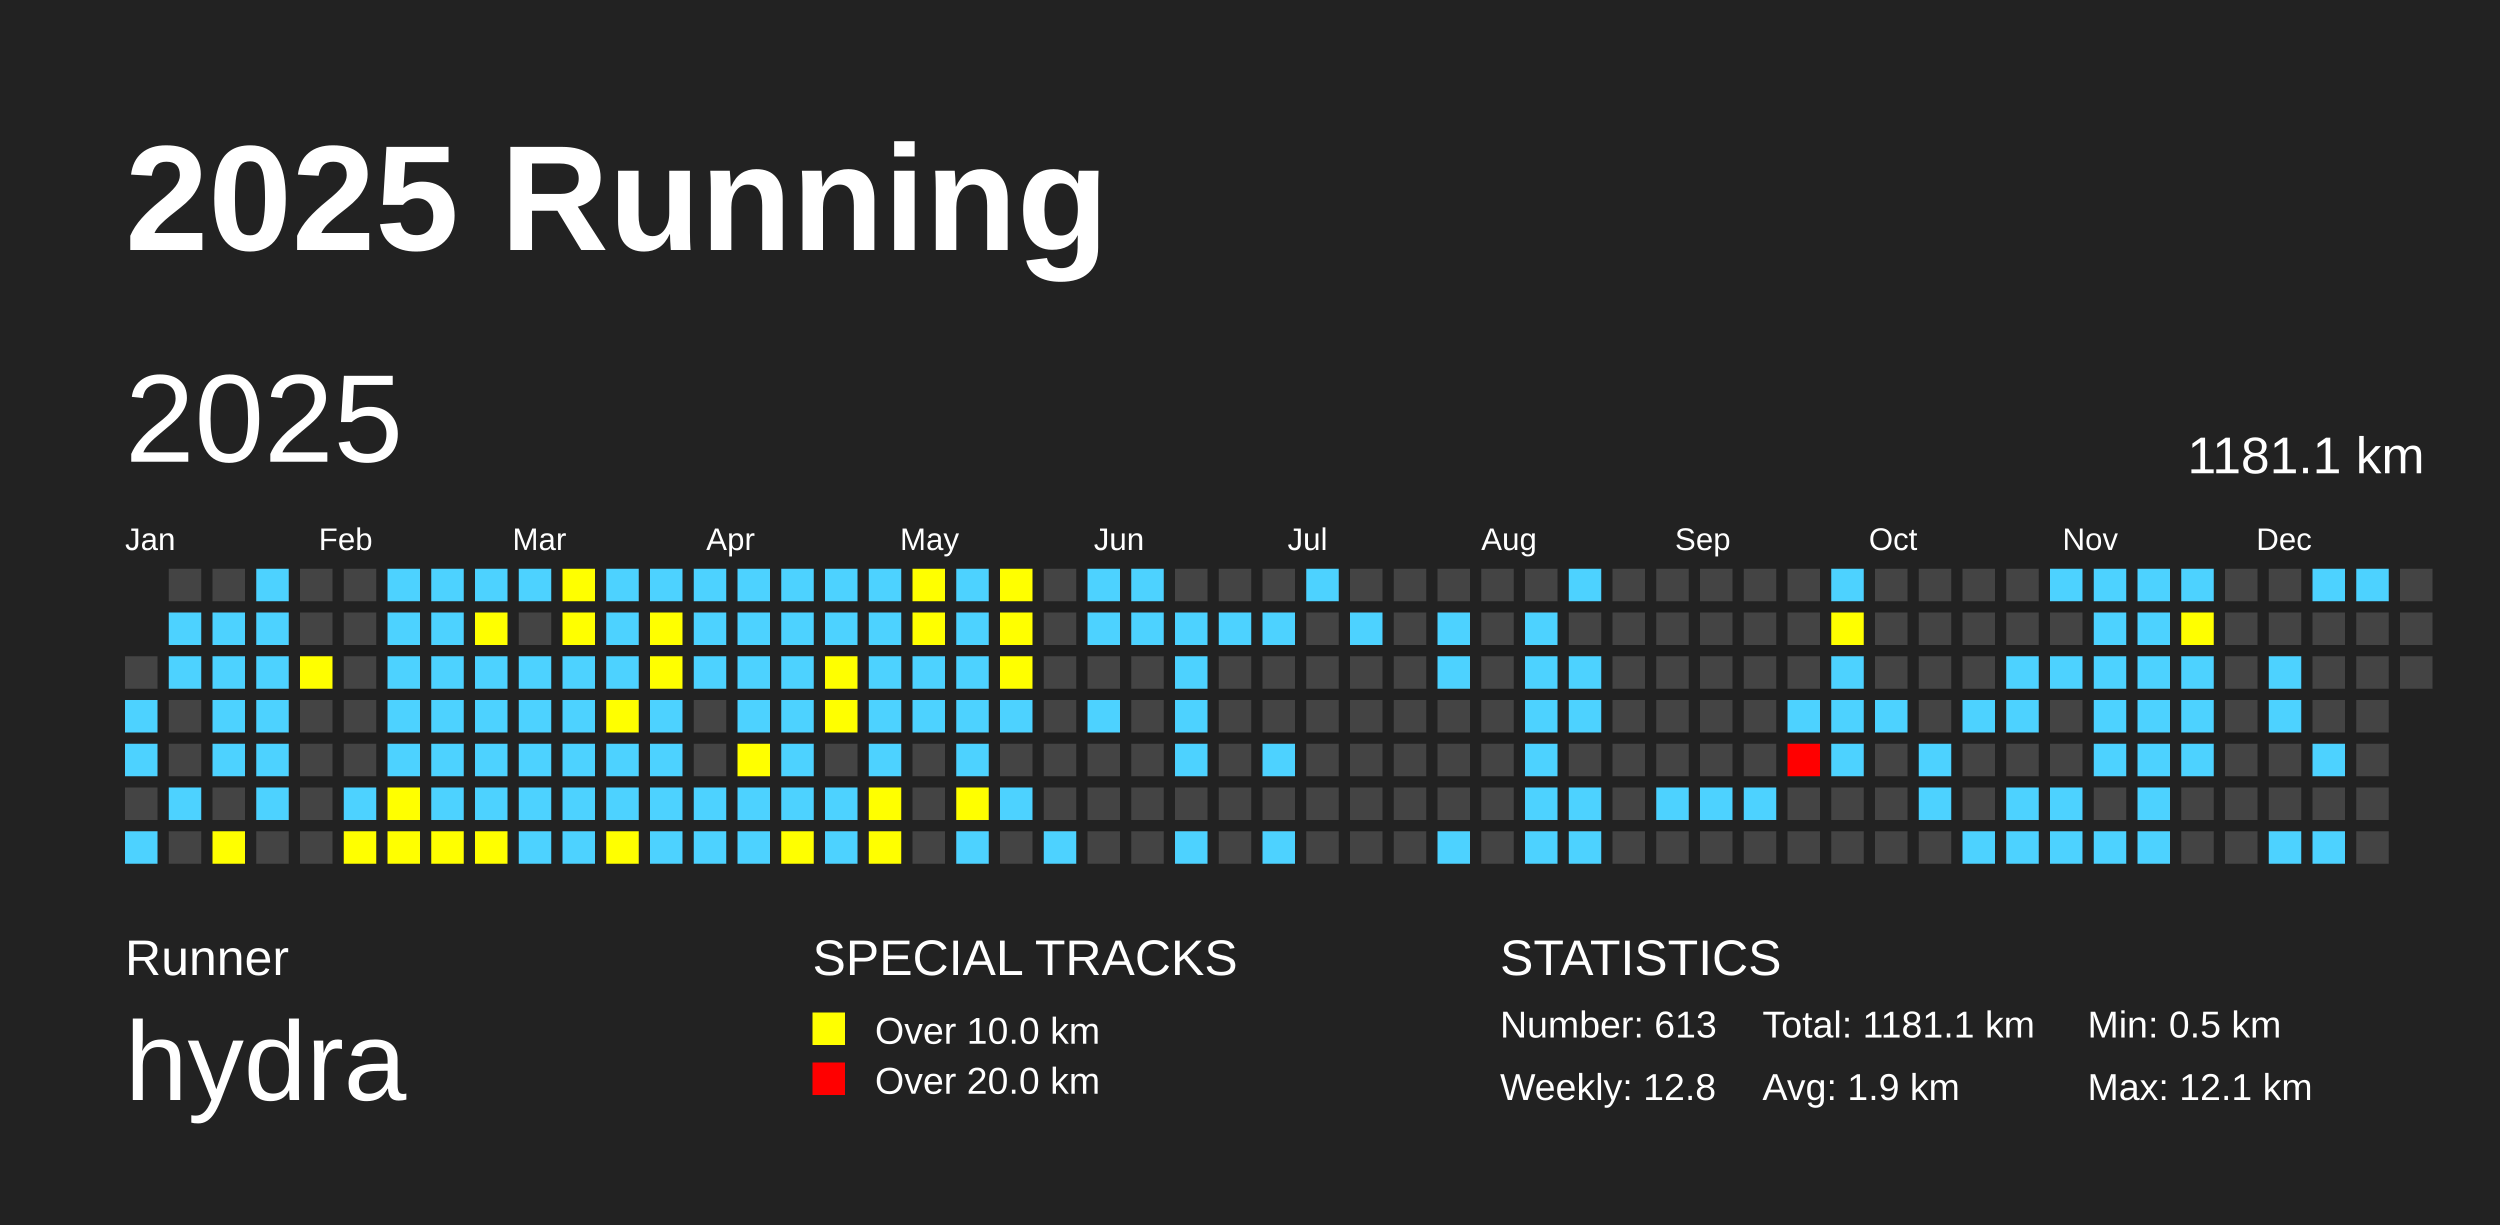
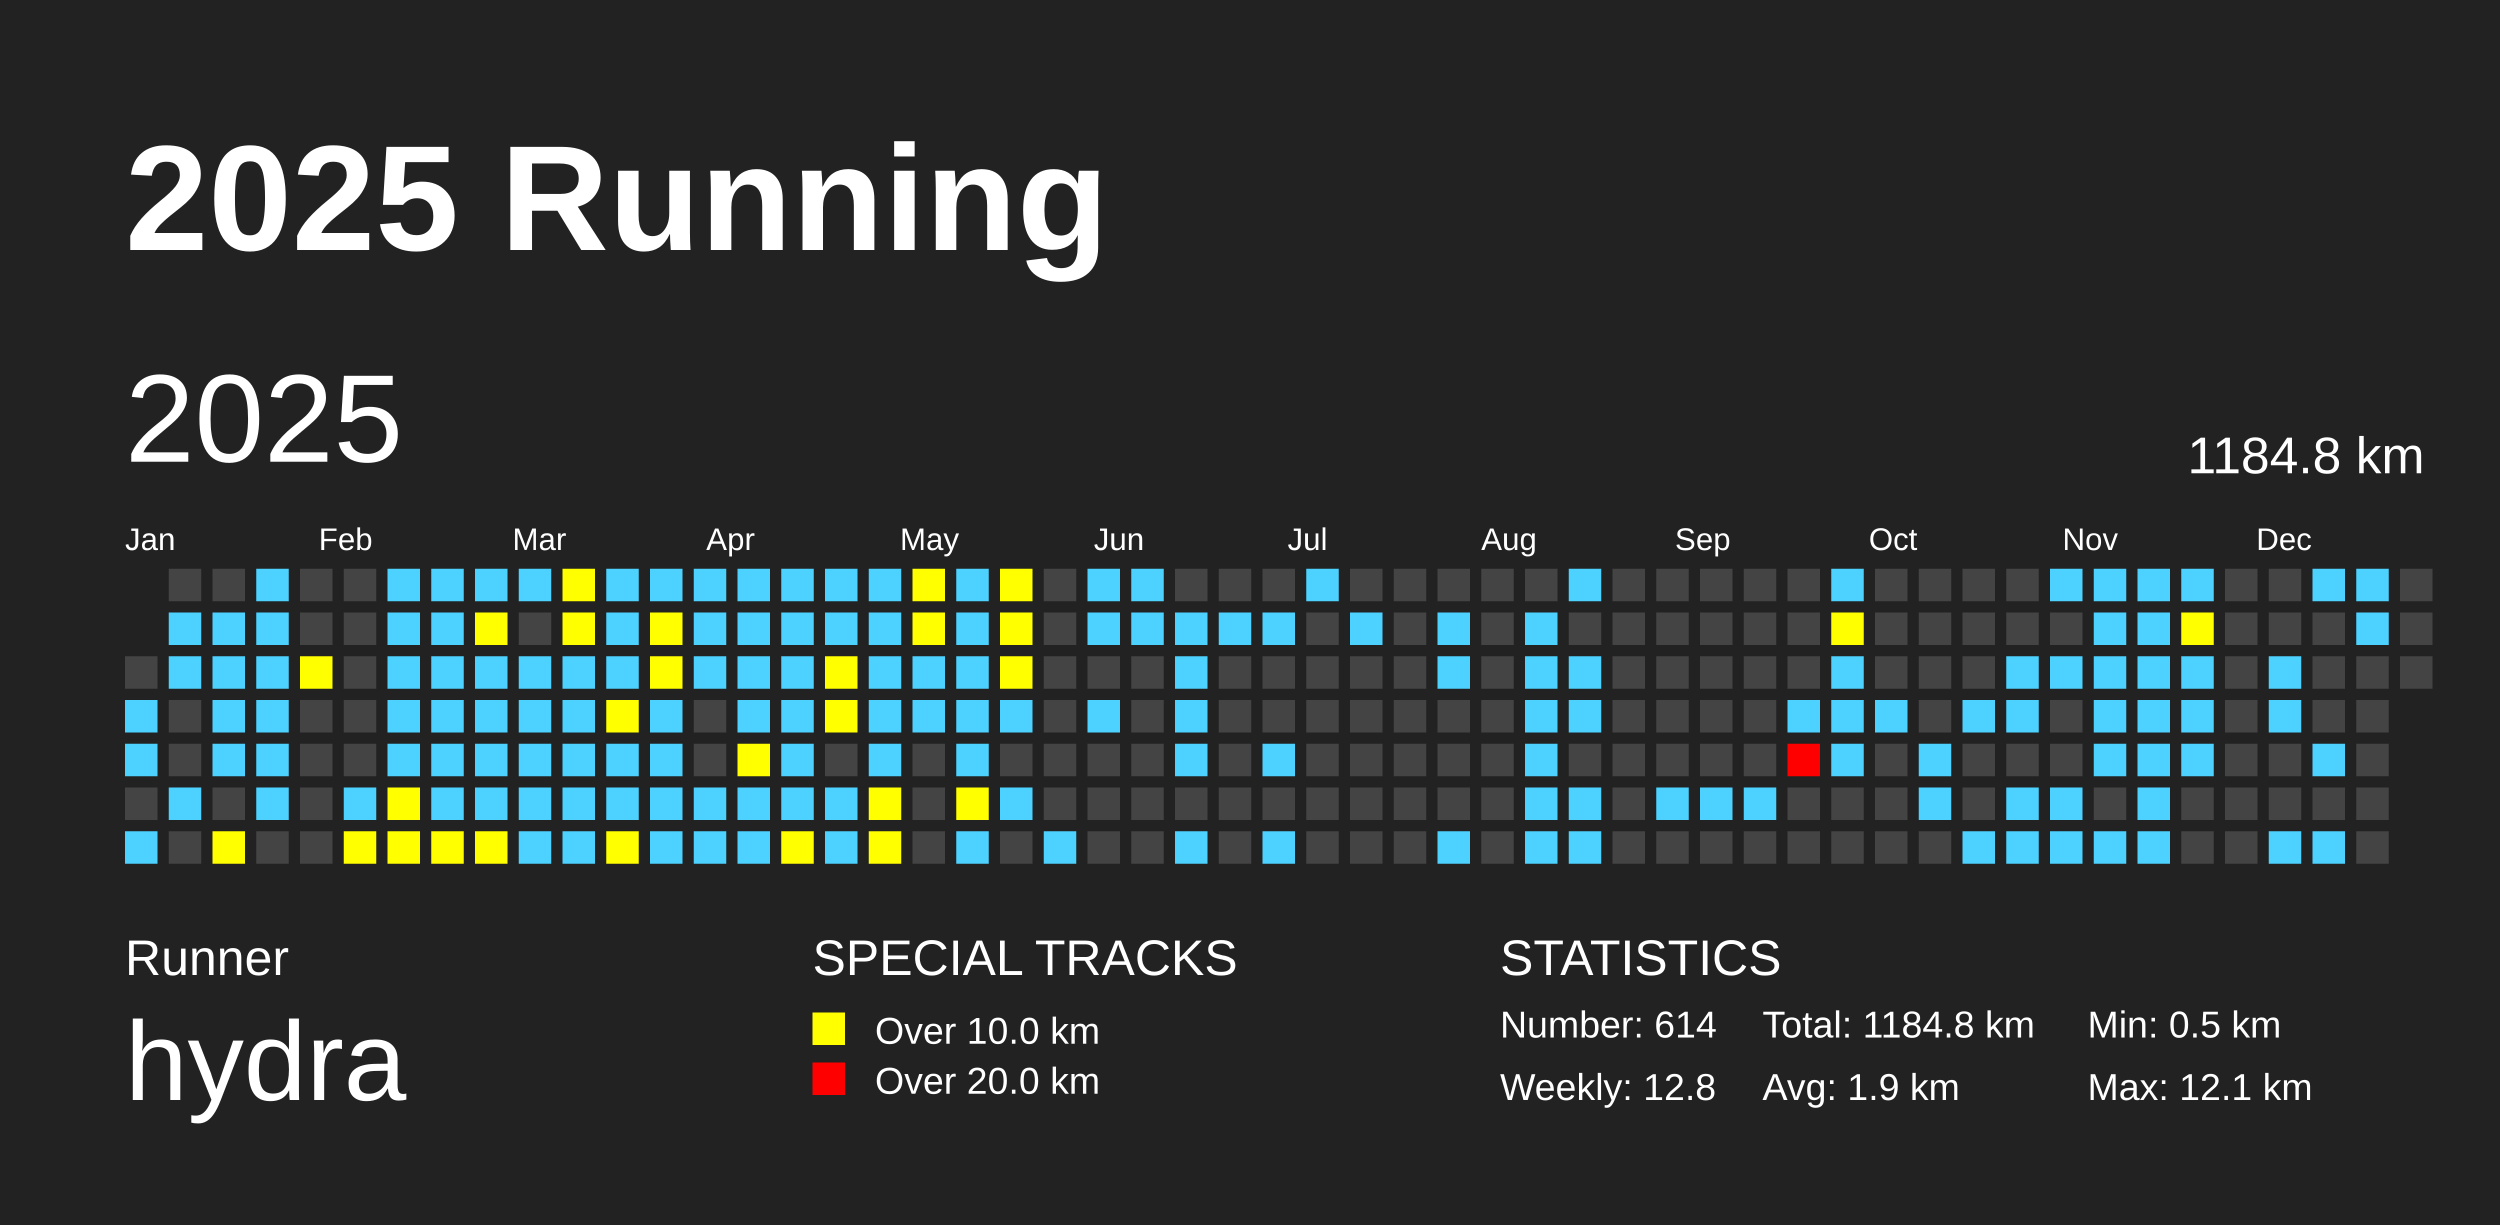
<svg xmlns="http://www.w3.org/2000/svg" baseProfile="full" height="98mm" version="1.1" viewBox="0,0,200,98" width="200mm">
  <defs />
  <rect fill="#222222" height="98" width="200" x="0" y="0" />
  <text fill="#FFFFFF" style="font-size:12px; font-family:Arial; font-weight:bold;" x="10" y="20">2025 Running</text>
  <text fill="#FFFFFF" style="font-size:4px; font-family:Arial" x="10" y="78">Runner</text>
  <text fill="#FFFFFF" style="font-size:9px; font-family:Arial" x="10" y="88">hydra</text>
  <text fill="#FFFFFF" style="font-size:4px; font-family:Arial" x="65" y="78">SPECIAL TRACKS</text>
  <rect fill="yellow" height="2.6" width="2.6" x="65" y="81" />
  <text fill="#FFFFFF" style="font-size:3px; font-family:Arial" x="70" y="83.5">Over 10.0 km</text>
  <rect fill="red" height="2.6" width="2.6" x="65" y="85" />
  <text fill="#FFFFFF" style="font-size:3px; font-family:Arial" x="70" y="87.5">Over 20.0 km</text>
  <text fill="#FFFFFF" style="font-size:4px; font-family:Arial" x="120" y="78">STATISTICS</text>
-   <text fill="#FFFFFF" style="font-size:3px; font-family:Arial" x="120" y="83">Number: 613</text>
+   <text fill="#FFFFFF" style="font-size:3px; font-family:Arial" x="120" y="83">Number: 614</text>
  <text fill="#FFFFFF" style="font-size:3px; font-family:Arial" x="120" y="88">Weekly: 12.8</text>
-   <text fill="#FFFFFF" style="font-size:3px; font-family:Arial" x="141" y="83">Total: 1181.1 km</text>
+   <text fill="#FFFFFF" style="font-size:3px; font-family:Arial" x="141" y="83">Total: 1184.8 km</text>
  <text fill="#FFFFFF" style="font-size:3px; font-family:Arial" x="141" y="88">Avg: 1.9 km</text>
  <text fill="#FFFFFF" style="font-size:3px; font-family:Arial" x="167" y="83">Min: 0.5 km</text>
  <text fill="#FFFFFF" style="font-size:3px; font-family:Arial" x="167" y="88">Max: 12.1 km</text>
  <text dominant-baseline="hanging" fill="#FFFFFF" style="font-size:10.0px; font-family:Arial;" x="10" y="30">2025</text>
-   <text dominant-baseline="hanging" fill="#FFFFFF" style="font-size:4.125px; font-family:Arial;" x="175" y="35">1181.1 km</text>
+   <text dominant-baseline="hanging" fill="#FFFFFF" style="font-size:4.125px; font-family:Arial;" x="175" y="35">1184.8 km</text>
  <text fill="#FFFFFF" style="font-size:2.5px; font-family:Arial" x="10.0" y="44">Jan</text>
  <text fill="#FFFFFF" style="font-size:2.5px; font-family:Arial" x="25.5" y="44">Feb</text>
  <text fill="#FFFFFF" style="font-size:2.5px; font-family:Arial" x="41.0" y="44">Mar</text>
  <text fill="#FFFFFF" style="font-size:2.5px; font-family:Arial" x="56.5" y="44">Apr</text>
  <text fill="#FFFFFF" style="font-size:2.5px; font-family:Arial" x="72.0" y="44">May</text>
  <text fill="#FFFFFF" style="font-size:2.5px; font-family:Arial" x="87.5" y="44">Jun</text>
  <text fill="#FFFFFF" style="font-size:2.5px; font-family:Arial" x="103.0" y="44">Jul</text>
  <text fill="#FFFFFF" style="font-size:2.5px; font-family:Arial" x="118.5" y="44">Aug</text>
  <text fill="#FFFFFF" style="font-size:2.5px; font-family:Arial" x="134.0" y="44">Sep</text>
  <text fill="#FFFFFF" style="font-size:2.5px; font-family:Arial" x="149.5" y="44">Oct</text>
  <text fill="#FFFFFF" style="font-size:2.5px; font-family:Arial" x="165.0" y="44">Nov</text>
  <text fill="#FFFFFF" style="font-size:2.5px; font-family:Arial" x="180.5" y="44">Dec</text>
  <rect fill="#444444" height="2.6" width="2.6" x="10.0" y="52.5" />
  <rect fill="#4DD2FF" height="2.6" width="2.6" x="10.0" y="56.0" />
  <rect fill="#4DD2FF" height="2.6" width="2.6" x="10.0" y="59.5" />
  <rect fill="#444444" height="2.6" width="2.6" x="10.0" y="63.0" />
  <rect fill="#4DD2FF" height="2.6" width="2.6" x="10.0" y="66.5" />
  <rect fill="#444444" height="2.6" width="2.6" x="13.5" y="45.5" />
  <rect fill="#4DD2FF" height="2.6" width="2.6" x="13.5" y="49.0" />
  <rect fill="#4DD2FF" height="2.6" width="2.6" x="13.5" y="52.5" />
  <rect fill="#444444" height="2.6" width="2.6" x="13.5" y="56.0" />
  <rect fill="#444444" height="2.6" width="2.6" x="13.5" y="59.5" />
  <rect fill="#4DD2FF" height="2.6" width="2.6" x="13.5" y="63.0" />
  <rect fill="#444444" height="2.6" width="2.6" x="13.5" y="66.5" />
  <rect fill="#444444" height="2.6" width="2.6" x="17.0" y="45.5" />
  <rect fill="#4DD2FF" height="2.6" width="2.6" x="17.0" y="49.0" />
  <rect fill="#4DD2FF" height="2.6" width="2.6" x="17.0" y="52.5" />
  <rect fill="#4DD2FF" height="2.6" width="2.6" x="17.0" y="56.0" />
  <rect fill="#4DD2FF" height="2.6" width="2.6" x="17.0" y="59.5" />
  <rect fill="#444444" height="2.6" width="2.6" x="17.0" y="63.0" />
  <rect fill="yellow" height="2.6" width="2.6" x="17.0" y="66.5" />
  <rect fill="#4DD2FF" height="2.6" width="2.6" x="20.5" y="45.5" />
  <rect fill="#4DD2FF" height="2.6" width="2.6" x="20.5" y="49.0" />
  <rect fill="#4DD2FF" height="2.6" width="2.6" x="20.5" y="52.5" />
  <rect fill="#4DD2FF" height="2.6" width="2.6" x="20.5" y="56.0" />
  <rect fill="#4DD2FF" height="2.6" width="2.6" x="20.5" y="59.5" />
  <rect fill="#4DD2FF" height="2.6" width="2.6" x="20.5" y="63.0" />
  <rect fill="#444444" height="2.6" width="2.6" x="20.5" y="66.5" />
  <rect fill="#444444" height="2.6" width="2.6" x="24.0" y="45.5" />
  <rect fill="#444444" height="2.6" width="2.6" x="24.0" y="49.0" />
  <rect fill="yellow" height="2.6" width="2.6" x="24.0" y="52.5" />
  <rect fill="#444444" height="2.6" width="2.6" x="24.0" y="56.0" />
  <rect fill="#444444" height="2.6" width="2.6" x="24.0" y="59.5" />
  <rect fill="#444444" height="2.6" width="2.6" x="24.0" y="63.0" />
  <rect fill="#444444" height="2.6" width="2.6" x="24.0" y="66.5" />
  <rect fill="#444444" height="2.6" width="2.6" x="27.5" y="45.5" />
  <rect fill="#444444" height="2.6" width="2.6" x="27.5" y="49.0" />
  <rect fill="#444444" height="2.6" width="2.6" x="27.5" y="52.5" />
  <rect fill="#444444" height="2.6" width="2.6" x="27.5" y="56.0" />
  <rect fill="#444444" height="2.6" width="2.6" x="27.5" y="59.5" />
  <rect fill="#4DD2FF" height="2.6" width="2.6" x="27.5" y="63.0" />
  <rect fill="yellow" height="2.6" width="2.6" x="27.5" y="66.5" />
  <rect fill="#4DD2FF" height="2.6" width="2.6" x="31.0" y="45.5" />
  <rect fill="#4DD2FF" height="2.6" width="2.6" x="31.0" y="49.0" />
  <rect fill="#4DD2FF" height="2.6" width="2.6" x="31.0" y="52.5" />
  <rect fill="#4DD2FF" height="2.6" width="2.6" x="31.0" y="56.0" />
  <rect fill="#4DD2FF" height="2.6" width="2.6" x="31.0" y="59.5" />
  <rect fill="yellow" height="2.6" width="2.6" x="31.0" y="63.0" />
  <rect fill="yellow" height="2.6" width="2.6" x="31.0" y="66.5" />
  <rect fill="#4DD2FF" height="2.6" width="2.6" x="34.5" y="45.5" />
  <rect fill="#4DD2FF" height="2.6" width="2.6" x="34.5" y="49.0" />
  <rect fill="#4DD2FF" height="2.6" width="2.6" x="34.5" y="52.5" />
  <rect fill="#4DD2FF" height="2.6" width="2.6" x="34.5" y="56.0" />
  <rect fill="#4DD2FF" height="2.6" width="2.6" x="34.5" y="59.5" />
  <rect fill="#4DD2FF" height="2.6" width="2.6" x="34.5" y="63.0" />
  <rect fill="yellow" height="2.6" width="2.6" x="34.5" y="66.5" />
  <rect fill="#4DD2FF" height="2.6" width="2.6" x="38.0" y="45.5" />
  <rect fill="yellow" height="2.6" width="2.6" x="38.0" y="49.0" />
  <rect fill="#4DD2FF" height="2.6" width="2.6" x="38.0" y="52.5" />
  <rect fill="#4DD2FF" height="2.6" width="2.6" x="38.0" y="56.0" />
  <rect fill="#4DD2FF" height="2.6" width="2.6" x="38.0" y="59.5" />
  <rect fill="#4DD2FF" height="2.6" width="2.6" x="38.0" y="63.0" />
  <rect fill="yellow" height="2.6" width="2.6" x="38.0" y="66.5" />
  <rect fill="#4DD2FF" height="2.6" width="2.6" x="41.5" y="45.5" />
  <rect fill="#444444" height="2.6" width="2.6" x="41.5" y="49.0" />
  <rect fill="#4DD2FF" height="2.6" width="2.6" x="41.5" y="52.5" />
  <rect fill="#4DD2FF" height="2.6" width="2.6" x="41.5" y="56.0" />
  <rect fill="#4DD2FF" height="2.6" width="2.6" x="41.5" y="59.5" />
  <rect fill="#4DD2FF" height="2.6" width="2.6" x="41.5" y="63.0" />
  <rect fill="#4DD2FF" height="2.6" width="2.6" x="41.5" y="66.5" />
  <rect fill="yellow" height="2.6" width="2.6" x="45.0" y="45.5" />
  <rect fill="yellow" height="2.6" width="2.6" x="45.0" y="49.0" />
  <rect fill="#4DD2FF" height="2.6" width="2.6" x="45.0" y="52.5" />
  <rect fill="#4DD2FF" height="2.6" width="2.6" x="45.0" y="56.0" />
  <rect fill="#4DD2FF" height="2.6" width="2.6" x="45.0" y="59.5" />
  <rect fill="#4DD2FF" height="2.6" width="2.6" x="45.0" y="63.0" />
  <rect fill="#4DD2FF" height="2.6" width="2.6" x="45.0" y="66.5" />
  <rect fill="#4DD2FF" height="2.6" width="2.6" x="48.5" y="45.5" />
  <rect fill="#4DD2FF" height="2.6" width="2.6" x="48.5" y="49.0" />
  <rect fill="#4DD2FF" height="2.6" width="2.6" x="48.5" y="52.5" />
  <rect fill="yellow" height="2.6" width="2.6" x="48.5" y="56.0" />
  <rect fill="#4DD2FF" height="2.6" width="2.6" x="48.5" y="59.5" />
  <rect fill="#4DD2FF" height="2.6" width="2.6" x="48.5" y="63.0" />
  <rect fill="yellow" height="2.6" width="2.6" x="48.5" y="66.5" />
  <rect fill="#4DD2FF" height="2.6" width="2.6" x="52.0" y="45.5" />
  <rect fill="yellow" height="2.6" width="2.6" x="52.0" y="49.0" />
  <rect fill="yellow" height="2.6" width="2.6" x="52.0" y="52.5" />
  <rect fill="#4DD2FF" height="2.6" width="2.6" x="52.0" y="56.0" />
  <rect fill="#4DD2FF" height="2.6" width="2.6" x="52.0" y="59.5" />
  <rect fill="#4DD2FF" height="2.6" width="2.6" x="52.0" y="63.0" />
  <rect fill="#4DD2FF" height="2.6" width="2.6" x="52.0" y="66.5" />
  <rect fill="#4DD2FF" height="2.6" width="2.6" x="55.5" y="45.5" />
  <rect fill="#4DD2FF" height="2.6" width="2.6" x="55.5" y="49.0" />
  <rect fill="#4DD2FF" height="2.6" width="2.6" x="55.5" y="52.5" />
  <rect fill="#444444" height="2.6" width="2.6" x="55.5" y="56.0" />
  <rect fill="#444444" height="2.6" width="2.6" x="55.5" y="59.5" />
  <rect fill="#4DD2FF" height="2.6" width="2.6" x="55.5" y="63.0" />
  <rect fill="#4DD2FF" height="2.6" width="2.6" x="55.5" y="66.5" />
  <rect fill="#4DD2FF" height="2.6" width="2.6" x="59.0" y="45.5" />
  <rect fill="#4DD2FF" height="2.6" width="2.6" x="59.0" y="49.0" />
  <rect fill="#4DD2FF" height="2.6" width="2.6" x="59.0" y="52.5" />
  <rect fill="#4DD2FF" height="2.6" width="2.6" x="59.0" y="56.0" />
  <rect fill="yellow" height="2.6" width="2.6" x="59.0" y="59.5" />
  <rect fill="#4DD2FF" height="2.6" width="2.6" x="59.0" y="63.0" />
  <rect fill="#4DD2FF" height="2.6" width="2.6" x="59.0" y="66.5" />
  <rect fill="#4DD2FF" height="2.6" width="2.6" x="62.5" y="45.5" />
  <rect fill="#4DD2FF" height="2.6" width="2.6" x="62.5" y="49.0" />
  <rect fill="#4DD2FF" height="2.6" width="2.6" x="62.5" y="52.5" />
  <rect fill="#4DD2FF" height="2.6" width="2.6" x="62.5" y="56.0" />
  <rect fill="#4DD2FF" height="2.6" width="2.6" x="62.5" y="59.5" />
  <rect fill="#4DD2FF" height="2.6" width="2.6" x="62.5" y="63.0" />
  <rect fill="yellow" height="2.6" width="2.6" x="62.5" y="66.5" />
  <rect fill="#4DD2FF" height="2.6" width="2.6" x="66.0" y="45.5" />
  <rect fill="#4DD2FF" height="2.6" width="2.6" x="66.0" y="49.0" />
  <rect fill="yellow" height="2.6" width="2.6" x="66.0" y="52.5" />
  <rect fill="yellow" height="2.6" width="2.6" x="66.0" y="56.0" />
  <rect fill="#444444" height="2.6" width="2.6" x="66.0" y="59.5" />
  <rect fill="#4DD2FF" height="2.6" width="2.6" x="66.0" y="63.0" />
  <rect fill="#4DD2FF" height="2.6" width="2.6" x="66.0" y="66.5" />
  <rect fill="#4DD2FF" height="2.6" width="2.6" x="69.5" y="45.5" />
  <rect fill="#4DD2FF" height="2.6" width="2.6" x="69.5" y="49.0" />
  <rect fill="#4DD2FF" height="2.6" width="2.6" x="69.5" y="52.5" />
  <rect fill="#4DD2FF" height="2.6" width="2.6" x="69.5" y="56.0" />
  <rect fill="#4DD2FF" height="2.6" width="2.6" x="69.5" y="59.5" />
  <rect fill="yellow" height="2.6" width="2.6" x="69.5" y="63.0" />
  <rect fill="yellow" height="2.6" width="2.6" x="69.5" y="66.5" />
  <rect fill="yellow" height="2.6" width="2.6" x="73.0" y="45.5" />
  <rect fill="yellow" height="2.6" width="2.6" x="73.0" y="49.0" />
  <rect fill="#4DD2FF" height="2.6" width="2.6" x="73.0" y="52.5" />
  <rect fill="#4DD2FF" height="2.6" width="2.6" x="73.0" y="56.0" />
  <rect fill="#444444" height="2.6" width="2.6" x="73.0" y="59.5" />
  <rect fill="#444444" height="2.6" width="2.6" x="73.0" y="63.0" />
  <rect fill="#444444" height="2.6" width="2.6" x="73.0" y="66.5" />
  <rect fill="#4DD2FF" height="2.6" width="2.6" x="76.5" y="45.5" />
  <rect fill="#4DD2FF" height="2.6" width="2.6" x="76.5" y="49.0" />
  <rect fill="#4DD2FF" height="2.6" width="2.6" x="76.5" y="52.5" />
  <rect fill="#4DD2FF" height="2.6" width="2.6" x="76.5" y="56.0" />
  <rect fill="#4DD2FF" height="2.6" width="2.6" x="76.5" y="59.5" />
  <rect fill="yellow" height="2.6" width="2.6" x="76.5" y="63.0" />
  <rect fill="#4DD2FF" height="2.6" width="2.6" x="76.5" y="66.5" />
  <rect fill="yellow" height="2.6" width="2.6" x="80.0" y="45.5" />
  <rect fill="yellow" height="2.6" width="2.6" x="80.0" y="49.0" />
  <rect fill="yellow" height="2.6" width="2.6" x="80.0" y="52.5" />
  <rect fill="#4DD2FF" height="2.6" width="2.6" x="80.0" y="56.0" />
  <rect fill="#444444" height="2.6" width="2.6" x="80.0" y="59.5" />
  <rect fill="#4DD2FF" height="2.6" width="2.6" x="80.0" y="63.0" />
  <rect fill="#444444" height="2.6" width="2.6" x="80.0" y="66.5" />
  <rect fill="#444444" height="2.6" width="2.6" x="83.5" y="45.5" />
  <rect fill="#444444" height="2.6" width="2.6" x="83.5" y="49.0" />
  <rect fill="#444444" height="2.6" width="2.6" x="83.5" y="52.5" />
  <rect fill="#444444" height="2.6" width="2.6" x="83.5" y="56.0" />
  <rect fill="#444444" height="2.6" width="2.6" x="83.5" y="59.5" />
  <rect fill="#444444" height="2.6" width="2.6" x="83.5" y="63.0" />
  <rect fill="#4DD2FF" height="2.6" width="2.6" x="83.5" y="66.5" />
  <rect fill="#4DD2FF" height="2.6" width="2.6" x="87.0" y="45.5" />
  <rect fill="#4DD2FF" height="2.6" width="2.6" x="87.0" y="49.0" />
  <rect fill="#444444" height="2.6" width="2.6" x="87.0" y="52.5" />
  <rect fill="#4DD2FF" height="2.6" width="2.6" x="87.0" y="56.0" />
  <rect fill="#444444" height="2.6" width="2.6" x="87.0" y="59.5" />
  <rect fill="#444444" height="2.6" width="2.6" x="87.0" y="63.0" />
  <rect fill="#444444" height="2.6" width="2.6" x="87.0" y="66.5" />
  <rect fill="#4DD2FF" height="2.6" width="2.6" x="90.5" y="45.5" />
  <rect fill="#4DD2FF" height="2.6" width="2.6" x="90.5" y="49.0" />
  <rect fill="#444444" height="2.6" width="2.6" x="90.5" y="52.5" />
  <rect fill="#444444" height="2.6" width="2.6" x="90.5" y="56.0" />
  <rect fill="#444444" height="2.6" width="2.6" x="90.5" y="59.5" />
  <rect fill="#444444" height="2.6" width="2.6" x="90.5" y="63.0" />
  <rect fill="#444444" height="2.6" width="2.6" x="90.5" y="66.5" />
  <rect fill="#444444" height="2.6" width="2.6" x="94.0" y="45.5" />
  <rect fill="#4DD2FF" height="2.6" width="2.6" x="94.0" y="49.0" />
  <rect fill="#4DD2FF" height="2.6" width="2.6" x="94.0" y="52.5" />
  <rect fill="#4DD2FF" height="2.6" width="2.6" x="94.0" y="56.0" />
  <rect fill="#4DD2FF" height="2.6" width="2.6" x="94.0" y="59.5" />
  <rect fill="#444444" height="2.6" width="2.6" x="94.0" y="63.0" />
  <rect fill="#4DD2FF" height="2.6" width="2.6" x="94.0" y="66.5" />
  <rect fill="#444444" height="2.6" width="2.6" x="97.5" y="45.5" />
  <rect fill="#4DD2FF" height="2.6" width="2.6" x="97.5" y="49.0" />
  <rect fill="#444444" height="2.6" width="2.6" x="97.5" y="52.5" />
  <rect fill="#444444" height="2.6" width="2.6" x="97.5" y="56.0" />
  <rect fill="#444444" height="2.6" width="2.6" x="97.5" y="59.5" />
  <rect fill="#444444" height="2.6" width="2.6" x="97.5" y="63.0" />
  <rect fill="#444444" height="2.6" width="2.6" x="97.5" y="66.5" />
  <rect fill="#444444" height="2.6" width="2.6" x="101.0" y="45.5" />
  <rect fill="#4DD2FF" height="2.6" width="2.6" x="101.0" y="49.0" />
  <rect fill="#444444" height="2.6" width="2.6" x="101.0" y="52.5" />
  <rect fill="#444444" height="2.6" width="2.6" x="101.0" y="56.0" />
  <rect fill="#4DD2FF" height="2.6" width="2.6" x="101.0" y="59.5" />
  <rect fill="#444444" height="2.6" width="2.6" x="101.0" y="63.0" />
  <rect fill="#4DD2FF" height="2.6" width="2.6" x="101.0" y="66.5" />
  <rect fill="#4DD2FF" height="2.6" width="2.6" x="104.5" y="45.5" />
  <rect fill="#444444" height="2.6" width="2.6" x="104.5" y="49.0" />
  <rect fill="#444444" height="2.6" width="2.6" x="104.5" y="52.5" />
  <rect fill="#444444" height="2.6" width="2.6" x="104.5" y="56.0" />
  <rect fill="#444444" height="2.6" width="2.6" x="104.5" y="59.5" />
  <rect fill="#444444" height="2.6" width="2.6" x="104.5" y="63.0" />
  <rect fill="#444444" height="2.6" width="2.6" x="104.5" y="66.5" />
  <rect fill="#444444" height="2.6" width="2.6" x="108.0" y="45.5" />
  <rect fill="#4DD2FF" height="2.6" width="2.6" x="108.0" y="49.0" />
  <rect fill="#444444" height="2.6" width="2.6" x="108.0" y="52.5" />
  <rect fill="#444444" height="2.6" width="2.6" x="108.0" y="56.0" />
  <rect fill="#444444" height="2.6" width="2.6" x="108.0" y="59.5" />
  <rect fill="#444444" height="2.6" width="2.6" x="108.0" y="63.0" />
  <rect fill="#444444" height="2.6" width="2.6" x="108.0" y="66.5" />
  <rect fill="#444444" height="2.6" width="2.6" x="111.5" y="45.5" />
  <rect fill="#444444" height="2.6" width="2.6" x="111.5" y="49.0" />
  <rect fill="#444444" height="2.6" width="2.6" x="111.5" y="52.5" />
  <rect fill="#444444" height="2.6" width="2.6" x="111.5" y="56.0" />
  <rect fill="#444444" height="2.6" width="2.6" x="111.5" y="59.5" />
  <rect fill="#444444" height="2.6" width="2.6" x="111.5" y="63.0" />
  <rect fill="#444444" height="2.6" width="2.6" x="111.5" y="66.5" />
  <rect fill="#444444" height="2.6" width="2.6" x="115.0" y="45.5" />
  <rect fill="#4DD2FF" height="2.6" width="2.6" x="115.0" y="49.0" />
  <rect fill="#4DD2FF" height="2.6" width="2.6" x="115.0" y="52.5" />
  <rect fill="#444444" height="2.6" width="2.6" x="115.0" y="56.0" />
  <rect fill="#444444" height="2.6" width="2.6" x="115.0" y="59.5" />
  <rect fill="#444444" height="2.6" width="2.6" x="115.0" y="63.0" />
  <rect fill="#4DD2FF" height="2.6" width="2.6" x="115.0" y="66.5" />
  <rect fill="#444444" height="2.6" width="2.6" x="118.5" y="45.5" />
  <rect fill="#444444" height="2.6" width="2.6" x="118.5" y="49.0" />
  <rect fill="#444444" height="2.6" width="2.6" x="118.5" y="52.5" />
  <rect fill="#444444" height="2.6" width="2.6" x="118.5" y="56.0" />
  <rect fill="#444444" height="2.6" width="2.6" x="118.5" y="59.5" />
  <rect fill="#444444" height="2.6" width="2.6" x="118.5" y="63.0" />
  <rect fill="#444444" height="2.6" width="2.6" x="118.5" y="66.5" />
  <rect fill="#444444" height="2.6" width="2.6" x="122.0" y="45.5" />
  <rect fill="#4DD2FF" height="2.6" width="2.6" x="122.0" y="49.0" />
  <rect fill="#4DD2FF" height="2.6" width="2.6" x="122.0" y="52.5" />
  <rect fill="#4DD2FF" height="2.6" width="2.6" x="122.0" y="56.0" />
  <rect fill="#4DD2FF" height="2.6" width="2.6" x="122.0" y="59.5" />
  <rect fill="#4DD2FF" height="2.6" width="2.6" x="122.0" y="63.0" />
  <rect fill="#4DD2FF" height="2.6" width="2.6" x="122.0" y="66.5" />
  <rect fill="#4DD2FF" height="2.6" width="2.6" x="125.5" y="45.5" />
  <rect fill="#444444" height="2.6" width="2.6" x="125.5" y="49.0" />
  <rect fill="#4DD2FF" height="2.6" width="2.6" x="125.5" y="52.5" />
  <rect fill="#4DD2FF" height="2.6" width="2.6" x="125.5" y="56.0" />
  <rect fill="#444444" height="2.6" width="2.6" x="125.5" y="59.5" />
  <rect fill="#4DD2FF" height="2.6" width="2.6" x="125.5" y="63.0" />
  <rect fill="#4DD2FF" height="2.6" width="2.6" x="125.5" y="66.5" />
  <rect fill="#444444" height="2.6" width="2.6" x="129.0" y="45.5" />
  <rect fill="#444444" height="2.6" width="2.6" x="129.0" y="49.0" />
  <rect fill="#444444" height="2.6" width="2.6" x="129.0" y="52.5" />
  <rect fill="#444444" height="2.6" width="2.6" x="129.0" y="56.0" />
  <rect fill="#444444" height="2.6" width="2.6" x="129.0" y="59.5" />
  <rect fill="#444444" height="2.6" width="2.6" x="129.0" y="63.0" />
  <rect fill="#444444" height="2.6" width="2.6" x="129.0" y="66.5" />
  <rect fill="#444444" height="2.6" width="2.6" x="132.5" y="45.5" />
  <rect fill="#444444" height="2.6" width="2.6" x="132.5" y="49.0" />
  <rect fill="#444444" height="2.6" width="2.6" x="132.5" y="52.5" />
  <rect fill="#444444" height="2.6" width="2.6" x="132.5" y="56.0" />
  <rect fill="#444444" height="2.6" width="2.6" x="132.5" y="59.5" />
  <rect fill="#4DD2FF" height="2.6" width="2.6" x="132.5" y="63.0" />
  <rect fill="#444444" height="2.6" width="2.6" x="132.5" y="66.5" />
  <rect fill="#444444" height="2.6" width="2.6" x="136.0" y="45.5" />
  <rect fill="#444444" height="2.6" width="2.6" x="136.0" y="49.0" />
  <rect fill="#444444" height="2.6" width="2.6" x="136.0" y="52.5" />
  <rect fill="#444444" height="2.6" width="2.6" x="136.0" y="56.0" />
  <rect fill="#444444" height="2.6" width="2.6" x="136.0" y="59.5" />
  <rect fill="#4DD2FF" height="2.6" width="2.6" x="136.0" y="63.0" />
  <rect fill="#444444" height="2.6" width="2.6" x="136.0" y="66.5" />
  <rect fill="#444444" height="2.6" width="2.6" x="139.5" y="45.5" />
  <rect fill="#444444" height="2.6" width="2.6" x="139.5" y="49.0" />
  <rect fill="#444444" height="2.6" width="2.6" x="139.5" y="52.5" />
  <rect fill="#444444" height="2.6" width="2.6" x="139.5" y="56.0" />
  <rect fill="#444444" height="2.6" width="2.6" x="139.5" y="59.5" />
  <rect fill="#4DD2FF" height="2.6" width="2.6" x="139.5" y="63.0" />
  <rect fill="#444444" height="2.6" width="2.6" x="139.5" y="66.5" />
  <rect fill="#444444" height="2.6" width="2.6" x="143.0" y="45.5" />
  <rect fill="#444444" height="2.6" width="2.6" x="143.0" y="49.0" />
  <rect fill="#444444" height="2.6" width="2.6" x="143.0" y="52.5" />
  <rect fill="#4DD2FF" height="2.6" width="2.6" x="143.0" y="56.0" />
  <rect fill="red" height="2.6" width="2.6" x="143.0" y="59.5" />
  <rect fill="#444444" height="2.6" width="2.6" x="143.0" y="63.0" />
  <rect fill="#444444" height="2.6" width="2.6" x="143.0" y="66.5" />
  <rect fill="#4DD2FF" height="2.6" width="2.6" x="146.5" y="45.5" />
  <rect fill="yellow" height="2.6" width="2.6" x="146.5" y="49.0" />
  <rect fill="#4DD2FF" height="2.6" width="2.6" x="146.5" y="52.5" />
  <rect fill="#4DD2FF" height="2.6" width="2.6" x="146.5" y="56.0" />
  <rect fill="#4DD2FF" height="2.6" width="2.6" x="146.5" y="59.5" />
  <rect fill="#444444" height="2.6" width="2.6" x="146.5" y="63.0" />
  <rect fill="#444444" height="2.6" width="2.6" x="146.5" y="66.5" />
  <rect fill="#444444" height="2.6" width="2.6" x="150.0" y="45.5" />
  <rect fill="#444444" height="2.6" width="2.6" x="150.0" y="49.0" />
  <rect fill="#444444" height="2.6" width="2.6" x="150.0" y="52.5" />
  <rect fill="#4DD2FF" height="2.6" width="2.6" x="150.0" y="56.0" />
  <rect fill="#444444" height="2.6" width="2.6" x="150.0" y="59.5" />
  <rect fill="#444444" height="2.6" width="2.6" x="150.0" y="63.0" />
  <rect fill="#444444" height="2.6" width="2.6" x="150.0" y="66.5" />
  <rect fill="#444444" height="2.6" width="2.6" x="153.5" y="45.5" />
  <rect fill="#444444" height="2.6" width="2.6" x="153.5" y="49.0" />
  <rect fill="#444444" height="2.6" width="2.6" x="153.5" y="52.5" />
  <rect fill="#444444" height="2.6" width="2.6" x="153.5" y="56.0" />
  <rect fill="#4DD2FF" height="2.6" width="2.6" x="153.5" y="59.5" />
  <rect fill="#4DD2FF" height="2.6" width="2.6" x="153.5" y="63.0" />
  <rect fill="#444444" height="2.6" width="2.6" x="153.5" y="66.5" />
  <rect fill="#444444" height="2.6" width="2.6" x="157.0" y="45.5" />
  <rect fill="#444444" height="2.6" width="2.6" x="157.0" y="49.0" />
  <rect fill="#444444" height="2.6" width="2.6" x="157.0" y="52.5" />
  <rect fill="#4DD2FF" height="2.6" width="2.6" x="157.0" y="56.0" />
  <rect fill="#444444" height="2.6" width="2.6" x="157.0" y="59.5" />
  <rect fill="#444444" height="2.6" width="2.6" x="157.0" y="63.0" />
  <rect fill="#4DD2FF" height="2.6" width="2.6" x="157.0" y="66.5" />
  <rect fill="#444444" height="2.6" width="2.6" x="160.5" y="45.5" />
  <rect fill="#444444" height="2.6" width="2.6" x="160.5" y="49.0" />
  <rect fill="#4DD2FF" height="2.6" width="2.6" x="160.5" y="52.5" />
  <rect fill="#4DD2FF" height="2.6" width="2.6" x="160.5" y="56.0" />
  <rect fill="#444444" height="2.6" width="2.6" x="160.5" y="59.5" />
  <rect fill="#4DD2FF" height="2.6" width="2.6" x="160.5" y="63.0" />
  <rect fill="#4DD2FF" height="2.6" width="2.6" x="160.5" y="66.5" />
  <rect fill="#4DD2FF" height="2.6" width="2.6" x="164.0" y="45.5" />
  <rect fill="#444444" height="2.6" width="2.6" x="164.0" y="49.0" />
  <rect fill="#4DD2FF" height="2.6" width="2.6" x="164.0" y="52.5" />
  <rect fill="#444444" height="2.6" width="2.6" x="164.0" y="56.0" />
  <rect fill="#444444" height="2.6" width="2.6" x="164.0" y="59.5" />
  <rect fill="#4DD2FF" height="2.6" width="2.6" x="164.0" y="63.0" />
  <rect fill="#4DD2FF" height="2.6" width="2.6" x="164.0" y="66.5" />
  <rect fill="#4DD2FF" height="2.6" width="2.6" x="167.5" y="45.5" />
  <rect fill="#4DD2FF" height="2.6" width="2.6" x="167.5" y="49.0" />
  <rect fill="#4DD2FF" height="2.6" width="2.6" x="167.5" y="52.5" />
  <rect fill="#4DD2FF" height="2.6" width="2.6" x="167.5" y="56.0" />
  <rect fill="#4DD2FF" height="2.6" width="2.6" x="167.5" y="59.5" />
  <rect fill="#444444" height="2.6" width="2.6" x="167.5" y="63.0" />
  <rect fill="#4DD2FF" height="2.6" width="2.6" x="167.5" y="66.5" />
  <rect fill="#4DD2FF" height="2.6" width="2.6" x="171.0" y="45.5" />
  <rect fill="#4DD2FF" height="2.6" width="2.6" x="171.0" y="49.0" />
  <rect fill="#4DD2FF" height="2.6" width="2.6" x="171.0" y="52.5" />
  <rect fill="#4DD2FF" height="2.6" width="2.6" x="171.0" y="56.0" />
  <rect fill="#4DD2FF" height="2.6" width="2.6" x="171.0" y="59.5" />
  <rect fill="#4DD2FF" height="2.6" width="2.6" x="171.0" y="63.0" />
  <rect fill="#4DD2FF" height="2.6" width="2.6" x="171.0" y="66.5" />
  <rect fill="#4DD2FF" height="2.6" width="2.6" x="174.5" y="45.5" />
  <rect fill="yellow" height="2.6" width="2.6" x="174.5" y="49.0" />
  <rect fill="#4DD2FF" height="2.6" width="2.6" x="174.5" y="52.5" />
  <rect fill="#4DD2FF" height="2.6" width="2.6" x="174.5" y="56.0" />
  <rect fill="#4DD2FF" height="2.6" width="2.6" x="174.5" y="59.5" />
  <rect fill="#444444" height="2.6" width="2.6" x="174.5" y="63.0" />
  <rect fill="#444444" height="2.6" width="2.6" x="174.5" y="66.5" />
  <rect fill="#444444" height="2.6" width="2.6" x="178.0" y="45.5" />
  <rect fill="#444444" height="2.6" width="2.6" x="178.0" y="49.0" />
  <rect fill="#444444" height="2.6" width="2.6" x="178.0" y="52.5" />
  <rect fill="#444444" height="2.6" width="2.6" x="178.0" y="56.0" />
  <rect fill="#444444" height="2.6" width="2.6" x="178.0" y="59.5" />
  <rect fill="#444444" height="2.6" width="2.6" x="178.0" y="63.0" />
  <rect fill="#444444" height="2.6" width="2.6" x="178.0" y="66.5" />
  <rect fill="#444444" height="2.6" width="2.6" x="181.5" y="45.5" />
  <rect fill="#444444" height="2.6" width="2.6" x="181.5" y="49.0" />
  <rect fill="#4DD2FF" height="2.6" width="2.6" x="181.5" y="52.5" />
  <rect fill="#4DD2FF" height="2.6" width="2.6" x="181.5" y="56.0" />
  <rect fill="#444444" height="2.6" width="2.6" x="181.5" y="59.5" />
  <rect fill="#444444" height="2.6" width="2.6" x="181.5" y="63.0" />
  <rect fill="#4DD2FF" height="2.6" width="2.6" x="181.5" y="66.5" />
  <rect fill="#4DD2FF" height="2.6" width="2.6" x="185.0" y="45.5" />
  <rect fill="#444444" height="2.6" width="2.6" x="185.0" y="49.0" />
  <rect fill="#444444" height="2.6" width="2.6" x="185.0" y="52.5" />
  <rect fill="#444444" height="2.6" width="2.6" x="185.0" y="56.0" />
  <rect fill="#4DD2FF" height="2.6" width="2.6" x="185.0" y="59.5" />
  <rect fill="#444444" height="2.6" width="2.6" x="185.0" y="63.0" />
  <rect fill="#4DD2FF" height="2.6" width="2.6" x="185.0" y="66.5" />
  <rect fill="#4DD2FF" height="2.6" width="2.6" x="188.5" y="45.5" />
-   <rect fill="#444444" height="2.6" width="2.6" x="188.5" y="49.0" />
+   <rect fill="#4DD2FF" height="2.6" width="2.6" x="188.5" y="49.0" />
  <rect fill="#444444" height="2.6" width="2.6" x="188.5" y="52.5" />
  <rect fill="#444444" height="2.6" width="2.6" x="188.5" y="56.0" />
  <rect fill="#444444" height="2.6" width="2.6" x="188.5" y="59.5" />
  <rect fill="#444444" height="2.6" width="2.6" x="188.5" y="63.0" />
  <rect fill="#444444" height="2.6" width="2.6" x="188.5" y="66.5" />
  <rect fill="#444444" height="2.6" width="2.6" x="192.0" y="45.5" />
  <rect fill="#444444" height="2.6" width="2.6" x="192.0" y="49.0" />
  <rect fill="#444444" height="2.6" width="2.6" x="192.0" y="52.5" />
</svg>
